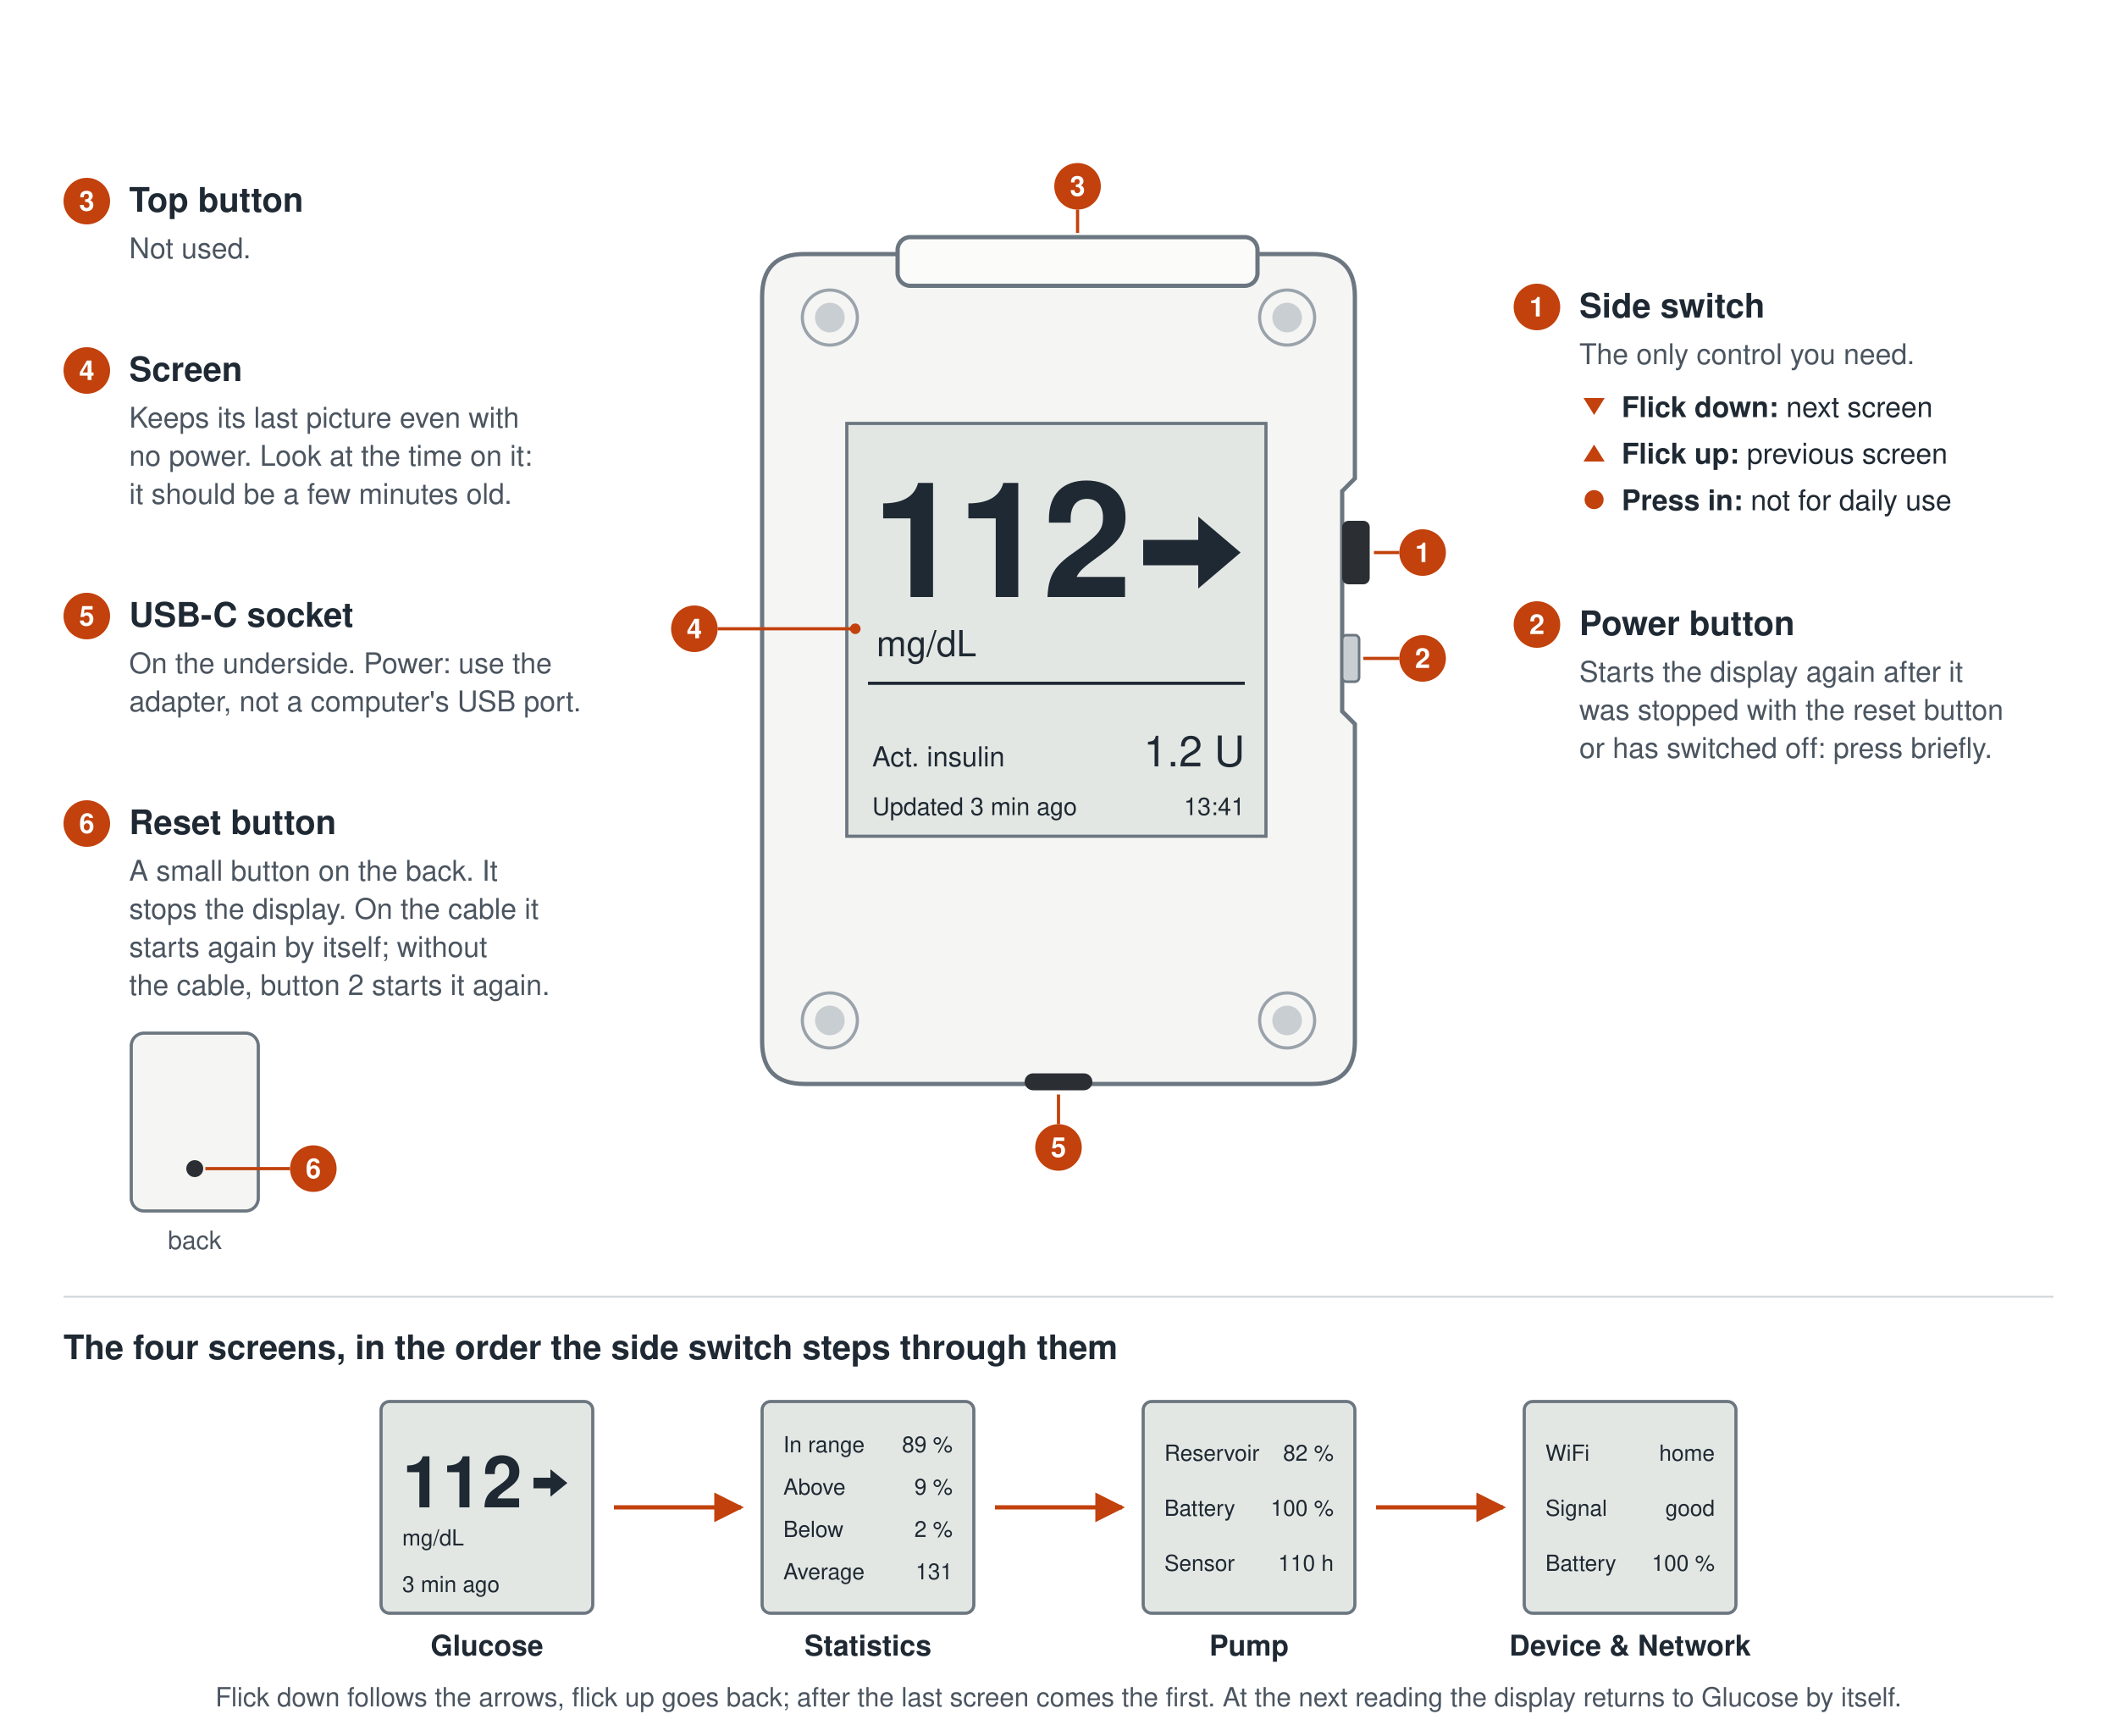
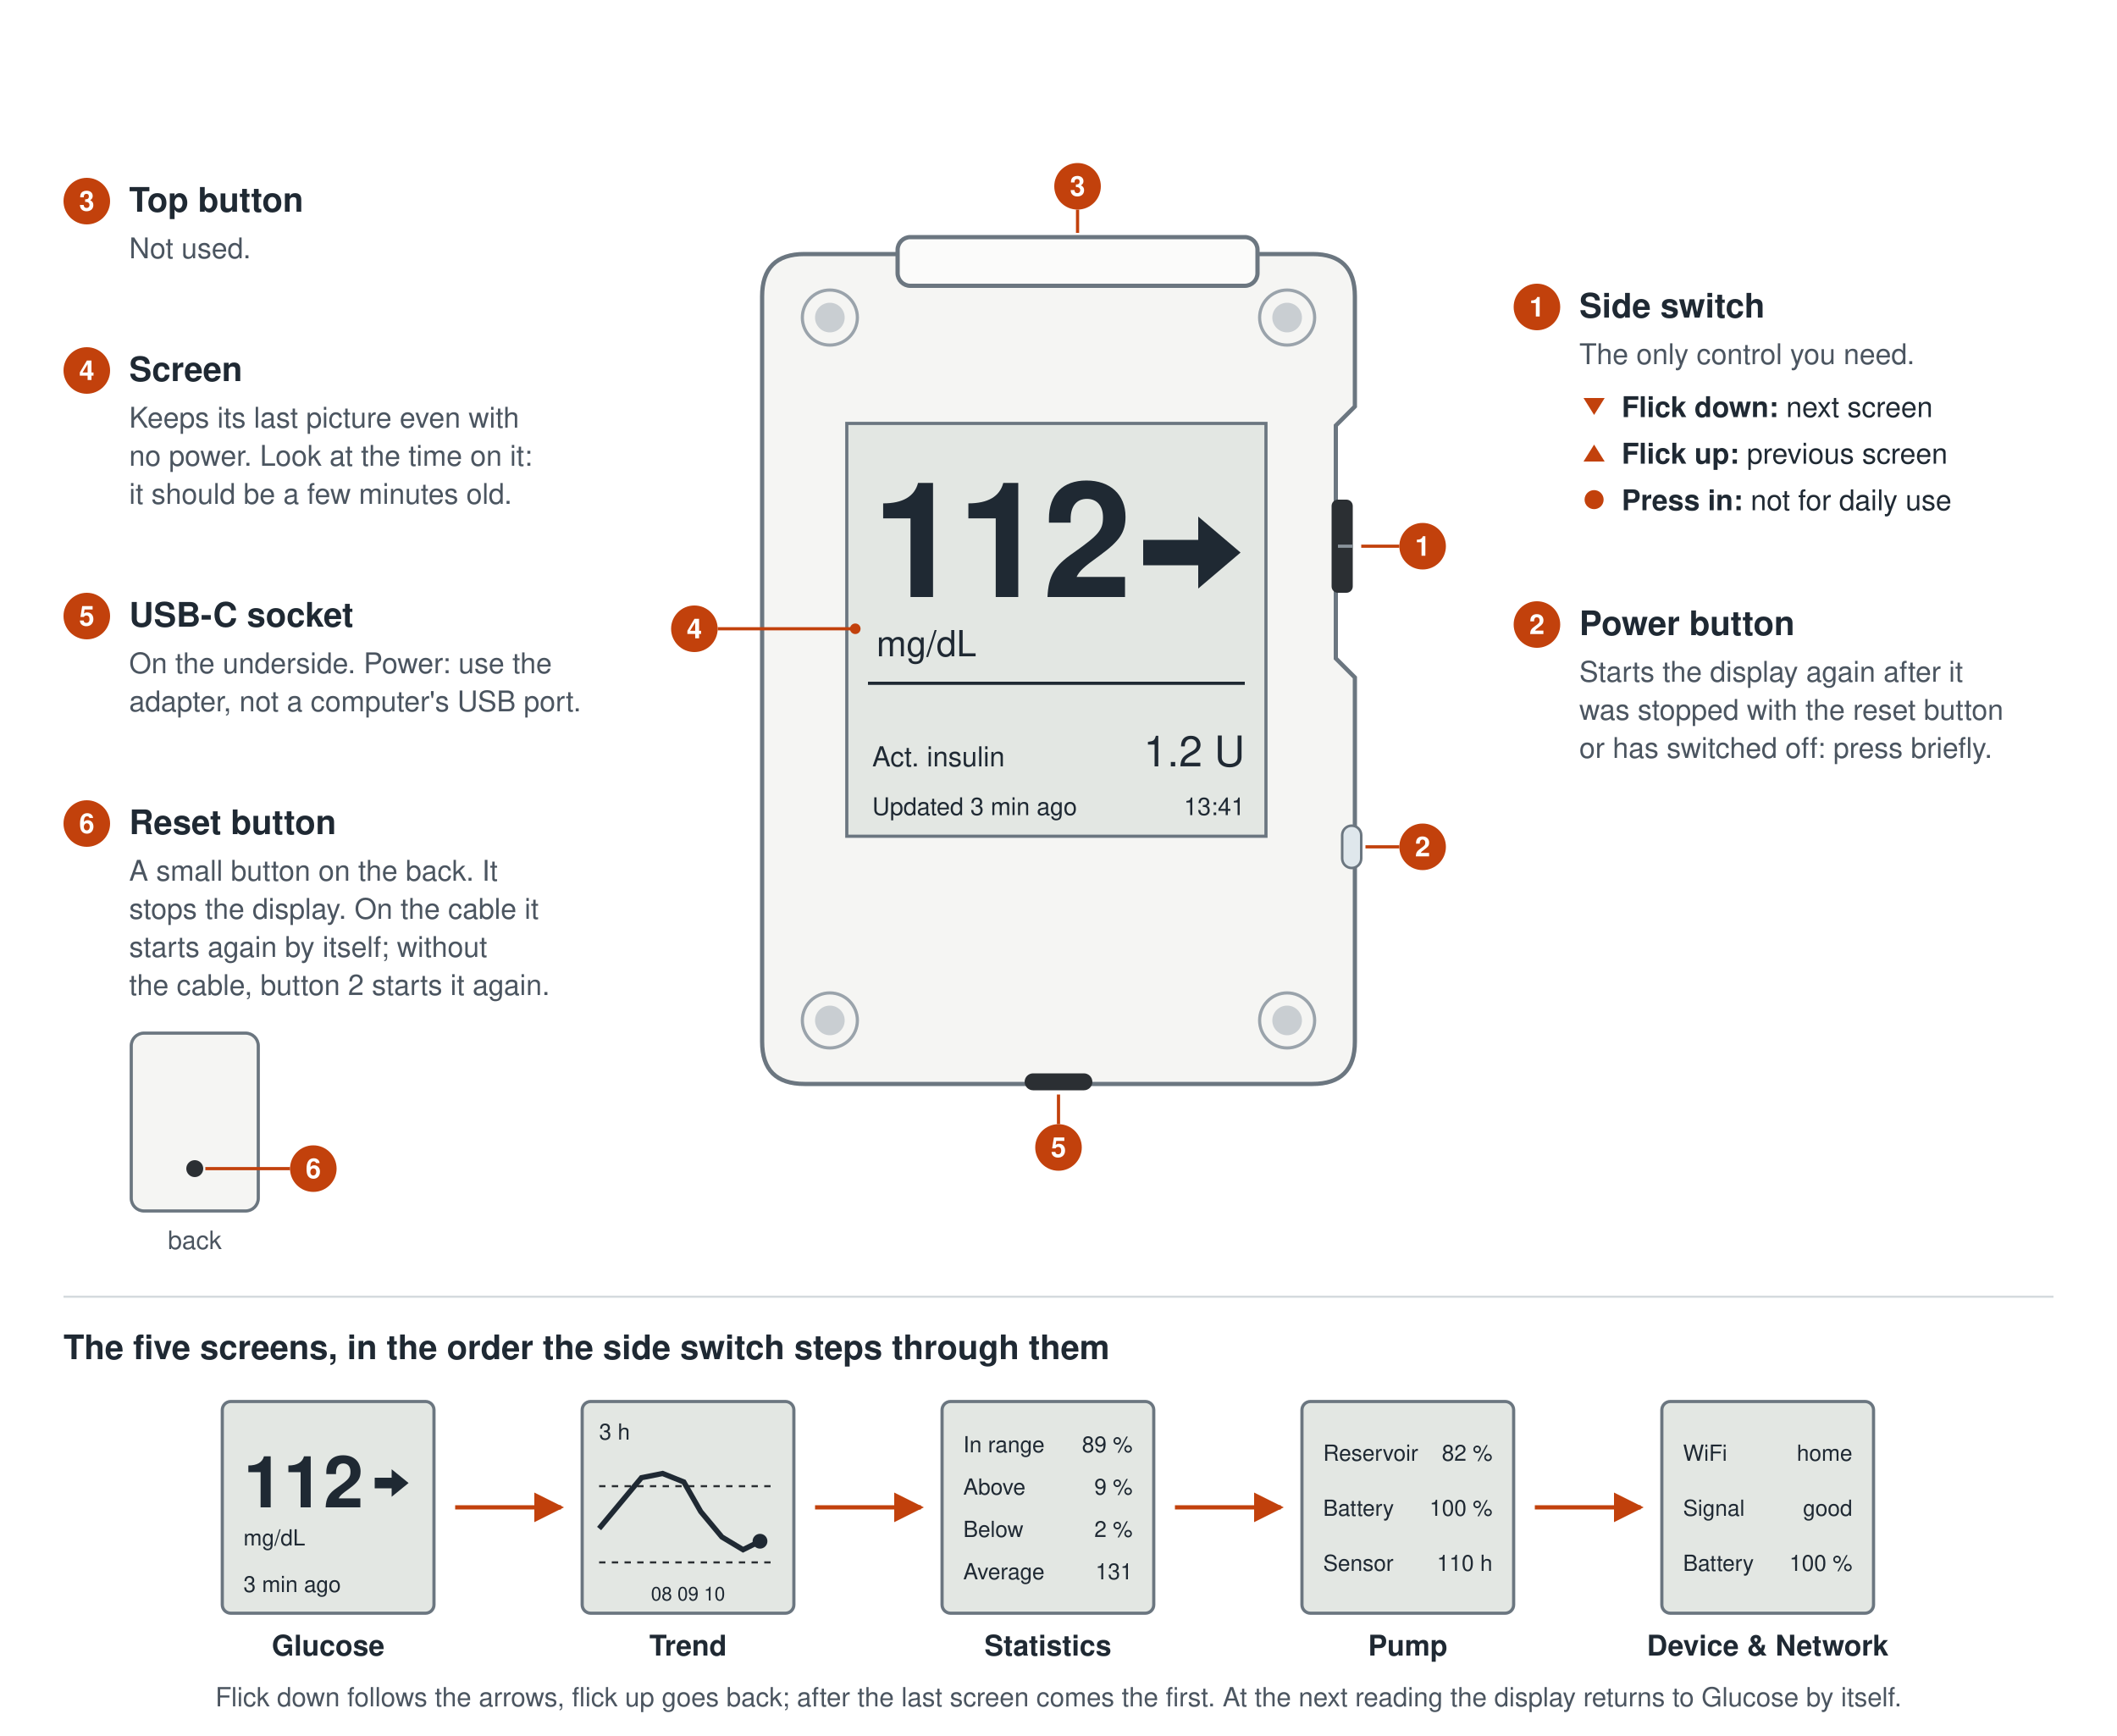
<svg xmlns="http://www.w3.org/2000/svg" viewBox="0 0 1000 820" width="1000" height="820" font-family="Helvetica, Arial, sans-serif" role="img" aria-labelledby="t d">
  <defs>
    <marker id="arrow" viewBox="0 0 10 10" refX="9" refY="5" markerWidth="7" markerHeight="7" orient="auto">
      <path d="M0 0 L10 5 L0 10 z" fill="#c2410c" />
    </marker>
    <g id="mini">
      <rect width="100" height="100" rx="4" fill="#e3e7e3" stroke="#6b7680" stroke-width="1.5" />
    </g>
  </defs>
  <rect width="1000" height="820" fill="#ffffff" />
-   <path d="M380 120 H620 Q640 120 640 140 V226 L634 232 V336 L640 342 V492            Q640 512 620 512 H380 Q360 512 360 492 V140 Q360 120 380 120 Z" fill="#f5f5f3" stroke="#6b7680" stroke-width="2" />
+   <path d="M380 120 H620 Q640 120 640 140 V192 L631 201 V311 L640 320 V492            Q640 512 620 512 H380 Q360 512 360 492 V140 Q360 120 380 120 Z" fill="#f5f5f3" stroke="#6b7680" stroke-width="2" />
  <rect x="424" y="112" width="170" height="23" rx="6" fill="#fbfbfa" stroke="#6b7680" stroke-width="2" />
  <g fill="#f5f5f3" stroke="#9aa3ab" stroke-width="1.5">
    <circle cx="392" cy="150" r="13" />
    <circle cx="608" cy="150" r="13" />
    <circle cx="392" cy="482" r="13" />
    <circle cx="608" cy="482" r="13" />
  </g>
  <g fill="#c9ced2">
    <circle cx="392" cy="150" r="7" />
    <circle cx="608" cy="150" r="7" />
    <circle cx="392" cy="482" r="7" />
    <circle cx="608" cy="482" r="7" />
  </g>
-   <rect x="634" y="246" width="13" height="30" rx="3" fill="#2b2f33" />
-   <rect x="634" y="300" width="8" height="22" rx="2" fill="#c9ced2" stroke="#6b7680" stroke-width="1.2" />
+   <rect x="629" y="236" width="10" height="44" rx="3" fill="#2b2f33" />
+   <path d="M632 258 H639" stroke="#8a939b" stroke-width="1.5" />
+   <rect x="634" y="390" width="9" height="20" rx="4.5" fill="#dfe7ec" stroke="#6b7680" stroke-width="1.2" />
  <rect x="484" y="507" width="32" height="8" rx="4" fill="#2b2f33" />
  <rect x="400" y="200" width="198" height="195" fill="#e3e7e3" stroke="#6b7680" stroke-width="1.5" />
  <g fill="#1f2933">
    <text x="412" y="282" font-size="76" font-weight="bold" letter-spacing="-2">112</text>
    <path d="M540 255 h26 v-11 l20 17 l-20 17 v-11 h-26 z" />
    <text x="414" y="310" font-size="17">mg/dL</text>
    <rect x="410" y="322" width="178" height="1.5" />
    <text x="412" y="362" font-size="13">Act. insulin</text>
    <text x="588" y="362" font-size="20" text-anchor="end">1.2 U</text>
    <text x="412" y="385" font-size="11.5">Updated 3 min ago</text>
    <text x="588" y="385" font-size="11.5" text-anchor="end">13:41</text>
  </g>
  <g stroke="#c2410c" stroke-width="1.5" fill="none">
-     <path d="M649 261 H661" />
-     <path d="M644 311 H661" />
+     <path d="M643 258 H661" />
+     <path d="M645 400 H661" />
    <path d="M509 99 V110" />
    <path d="M339 297 H402" />
    <path d="M500 517 V531" />
  </g>
  <circle cx="404" cy="297" r="2.5" fill="#c2410c" />
  <g font-size="13" font-weight="bold" text-anchor="middle">
    <g fill="#c2410c">
-       <circle cx="672" cy="261" r="11" />
-       <circle cx="672" cy="311" r="11" />
+       <circle cx="672" cy="258" r="11" />
+       <circle cx="672" cy="400" r="11" />
      <circle cx="509" cy="88" r="11" />
      <circle cx="328" cy="297" r="11" />
      <circle cx="500" cy="542" r="11" />
    </g>
    <g fill="#ffffff">
-       <text x="672" y="265.5">1</text>
-       <text x="672" y="315.5">2</text>
+       <text x="672" y="262.5">1</text>
+       <text x="672" y="404.5">2</text>
      <text x="509" y="92.5">3</text>
      <text x="328" y="301.5">4</text>
      <text x="500" y="546.5">5</text>
    </g>
  </g>
  <g fill="#1f2933" font-size="13.5">
    <circle cx="726" cy="145" r="11" fill="#c2410c" />
    <text x="726" y="149.500" font-size="13" font-weight="bold" fill="#ffffff" text-anchor="middle">1</text>
    <text x="746" y="150" font-size="16" font-weight="bold">Side switch</text>
    <text x="746" y="172" fill="#4b5560">The only control you need.</text>
    <path d="M748 188 h10 l-5 8 z" fill="#c2410c" />
    <text x="766" y="197">
      <tspan font-weight="bold">Flick down:</tspan> next screen</text>
    <path d="M748 218 h10 l-5 -8 z" fill="#c2410c" />
    <text x="766" y="219">
      <tspan font-weight="bold">Flick up:</tspan> previous screen</text>
    <circle cx="753" cy="236" r="4.5" fill="#c2410c" />
    <text x="766" y="241">
      <tspan font-weight="bold">Press in:</tspan> not for daily use</text>
    <circle cx="726" cy="295" r="11" fill="#c2410c" />
    <text x="726" y="299.500" font-size="13" font-weight="bold" fill="#ffffff" text-anchor="middle">2</text>
    <text x="746" y="300" font-size="16" font-weight="bold">Power button</text>
    <text x="746" y="322" fill="#4b5560">Starts the display again after it</text>
    <text x="746" y="340" fill="#4b5560">was stopped with the reset button</text>
    <text x="746" y="358" fill="#4b5560">or has switched off: press briefly.</text>
  </g>
  <g fill="#1f2933" font-size="13.5">
    <circle cx="41" cy="95" r="11" fill="#c2410c" />
    <text x="41" y="99.500" font-size="13" font-weight="bold" fill="#ffffff" text-anchor="middle">3</text>
    <text x="61" y="100" font-size="16" font-weight="bold">Top button</text>
    <text x="61" y="122" fill="#4b5560">Not used.</text>
    <circle cx="41" cy="175" r="11" fill="#c2410c" />
    <text x="41" y="179.500" font-size="13" font-weight="bold" fill="#ffffff" text-anchor="middle">4</text>
    <text x="61" y="180" font-size="16" font-weight="bold">Screen</text>
    <text x="61" y="202" fill="#4b5560">Keeps its last picture even with</text>
    <text x="61" y="220" fill="#4b5560">no power. Look at the time on it:</text>
    <text x="61" y="238" fill="#4b5560">it should be a few minutes old.</text>
    <circle cx="41" cy="291" r="11" fill="#c2410c" />
    <text x="41" y="295.500" font-size="13" font-weight="bold" fill="#ffffff" text-anchor="middle">5</text>
    <text x="61" y="296" font-size="16" font-weight="bold">USB-C socket</text>
    <text x="61" y="318" fill="#4b5560">On the underside. Power: use the</text>
    <text x="61" y="336" fill="#4b5560">adapter, not a computer's USB port.</text>
    <circle cx="41" cy="389" r="11" fill="#c2410c" />
    <text x="41" y="393.500" font-size="13" font-weight="bold" fill="#ffffff" text-anchor="middle">6</text>
    <text x="61" y="394" font-size="16" font-weight="bold">Reset button</text>
    <text x="61" y="416" fill="#4b5560">A small button on the back. It</text>
    <text x="61" y="434" fill="#4b5560">stops the display. On the cable it</text>
    <text x="61" y="452" fill="#4b5560">starts again by itself; without</text>
    <text x="61" y="470" fill="#4b5560">the cable, button 2 starts it again.</text>
  </g>
  <g>
    <rect x="62" y="488" width="60" height="84" rx="6" fill="#f5f5f3" stroke="#6b7680" stroke-width="1.5" />
    <circle cx="92" cy="552" r="4" fill="#2b2f33" />
    <path d="M97 552 H137" stroke="#c2410c" stroke-width="1.5" />
    <circle cx="148" cy="552" r="11" fill="#c2410c" />
    <text x="148" y="556.500" font-size="13" font-weight="bold" fill="#ffffff" text-anchor="middle">6</text>
    <text x="92" y="590" font-size="12" fill="#4b5560" text-anchor="middle">back</text>
  </g>
  <rect x="30" y="612" width="940" height="1" fill="#d5dade" />
-   <text x="30" y="642" font-size="16" font-weight="bold" fill="#1f2933">The four screens, in the order the side switch steps through them</text>
+   <text x="30" y="642" font-size="16" font-weight="bold" fill="#1f2933">The five screens, in the order the side switch steps through them</text>
  <g font-size="10.5" fill="#1f2933">
-     <g transform="translate(180 662)">
+     <g transform="translate(105 662)">
      <use href="#mini" />
      <text x="10" y="50" font-size="34" font-weight="bold">112</text>
      <path d="M72 36 h8 v-4 l8 6.500 l-8 6.500 v-4 h-8 z" />
      <text x="10" y="68">mg/dL</text>
      <text x="10" y="90">3 min ago</text>
    </g>
-     <g transform="translate(360 662)">
+     <g transform="translate(275 662)">
+       <use href="#mini" />
+       <text x="8" y="18">3 h</text>
+       <path d="M8 40 H92 M8 76 H92" stroke="#2b2f33" stroke-width="1" stroke-dasharray="3 3" />
+       <polyline points="8,60 18,48 28,36 38,34 48,38 56,52 66,64 76,70 84,66" fill="none" stroke="#1f2933" stroke-width="2.5" />
+       <circle cx="84" cy="66" r="3.5" fill="#1f2933" />
+       <text x="50" y="94" text-anchor="middle" font-size="9">08   09   10</text>
+     </g>
+     <g transform="translate(445 662)">
      <use href="#mini" />
      <text x="10" y="24">In range</text>
      <text x="90" y="24" text-anchor="end">89 %</text>
      <text x="10" y="44">Above</text>
      <text x="90" y="44" text-anchor="end">9 %</text>
      <text x="10" y="64">Below</text>
      <text x="90" y="64" text-anchor="end">2 %</text>
      <text x="10" y="84">Average</text>
      <text x="90" y="84" text-anchor="end">131</text>
    </g>
-     <g transform="translate(540 662)">
+     <g transform="translate(615 662)">
      <use href="#mini" />
      <text x="10" y="28">Reservoir</text>
      <text x="90" y="28" text-anchor="end">82 %</text>
      <text x="10" y="54">Battery</text>
      <text x="90" y="54" text-anchor="end">100 %</text>
      <text x="10" y="80">Sensor</text>
      <text x="90" y="80" text-anchor="end">110 h</text>
    </g>
-     <g transform="translate(720 662)">
+     <g transform="translate(785 662)">
      <use href="#mini" />
      <text x="10" y="28">WiFi</text>
      <text x="90" y="28" text-anchor="end">home</text>
      <text x="10" y="54">Signal</text>
      <text x="90" y="54" text-anchor="end">good</text>
      <text x="10" y="80">Battery</text>
      <text x="90" y="80" text-anchor="end">100 %</text>
    </g>
  </g>
  <g stroke="#c2410c" stroke-width="2" fill="none" marker-end="url(#arrow)">
-     <path d="M290 712 H350" />
-     <path d="M470 712 H530" />
-     <path d="M650 712 H710" />
+     <path d="M215 712 H265" />
+     <path d="M385 712 H435" />
+     <path d="M555 712 H605" />
+     <path d="M725 712 H775" />
  </g>
  <g font-size="13.5" font-weight="bold" fill="#1f2933" text-anchor="middle">
-     <text x="230" y="782">Glucose</text>
-     <text x="410" y="782">Statistics</text>
-     <text x="590" y="782">Pump</text>
-     <text x="770" y="782">Device &amp; Network</text>
+     <text x="155" y="782">Glucose</text>
+     <text x="325" y="782">Trend</text>
+     <text x="495" y="782">Statistics</text>
+     <text x="665" y="782">Pump</text>
+     <text x="835" y="782">Device &amp; Network</text>
  </g>
  <text x="500" y="806" font-size="12.5" fill="#4b5560" text-anchor="middle">Flick down follows the arrows, flick up goes back; after the last screen comes the first. At the next reading the display returns to Glucose by itself.</text>
</svg>
